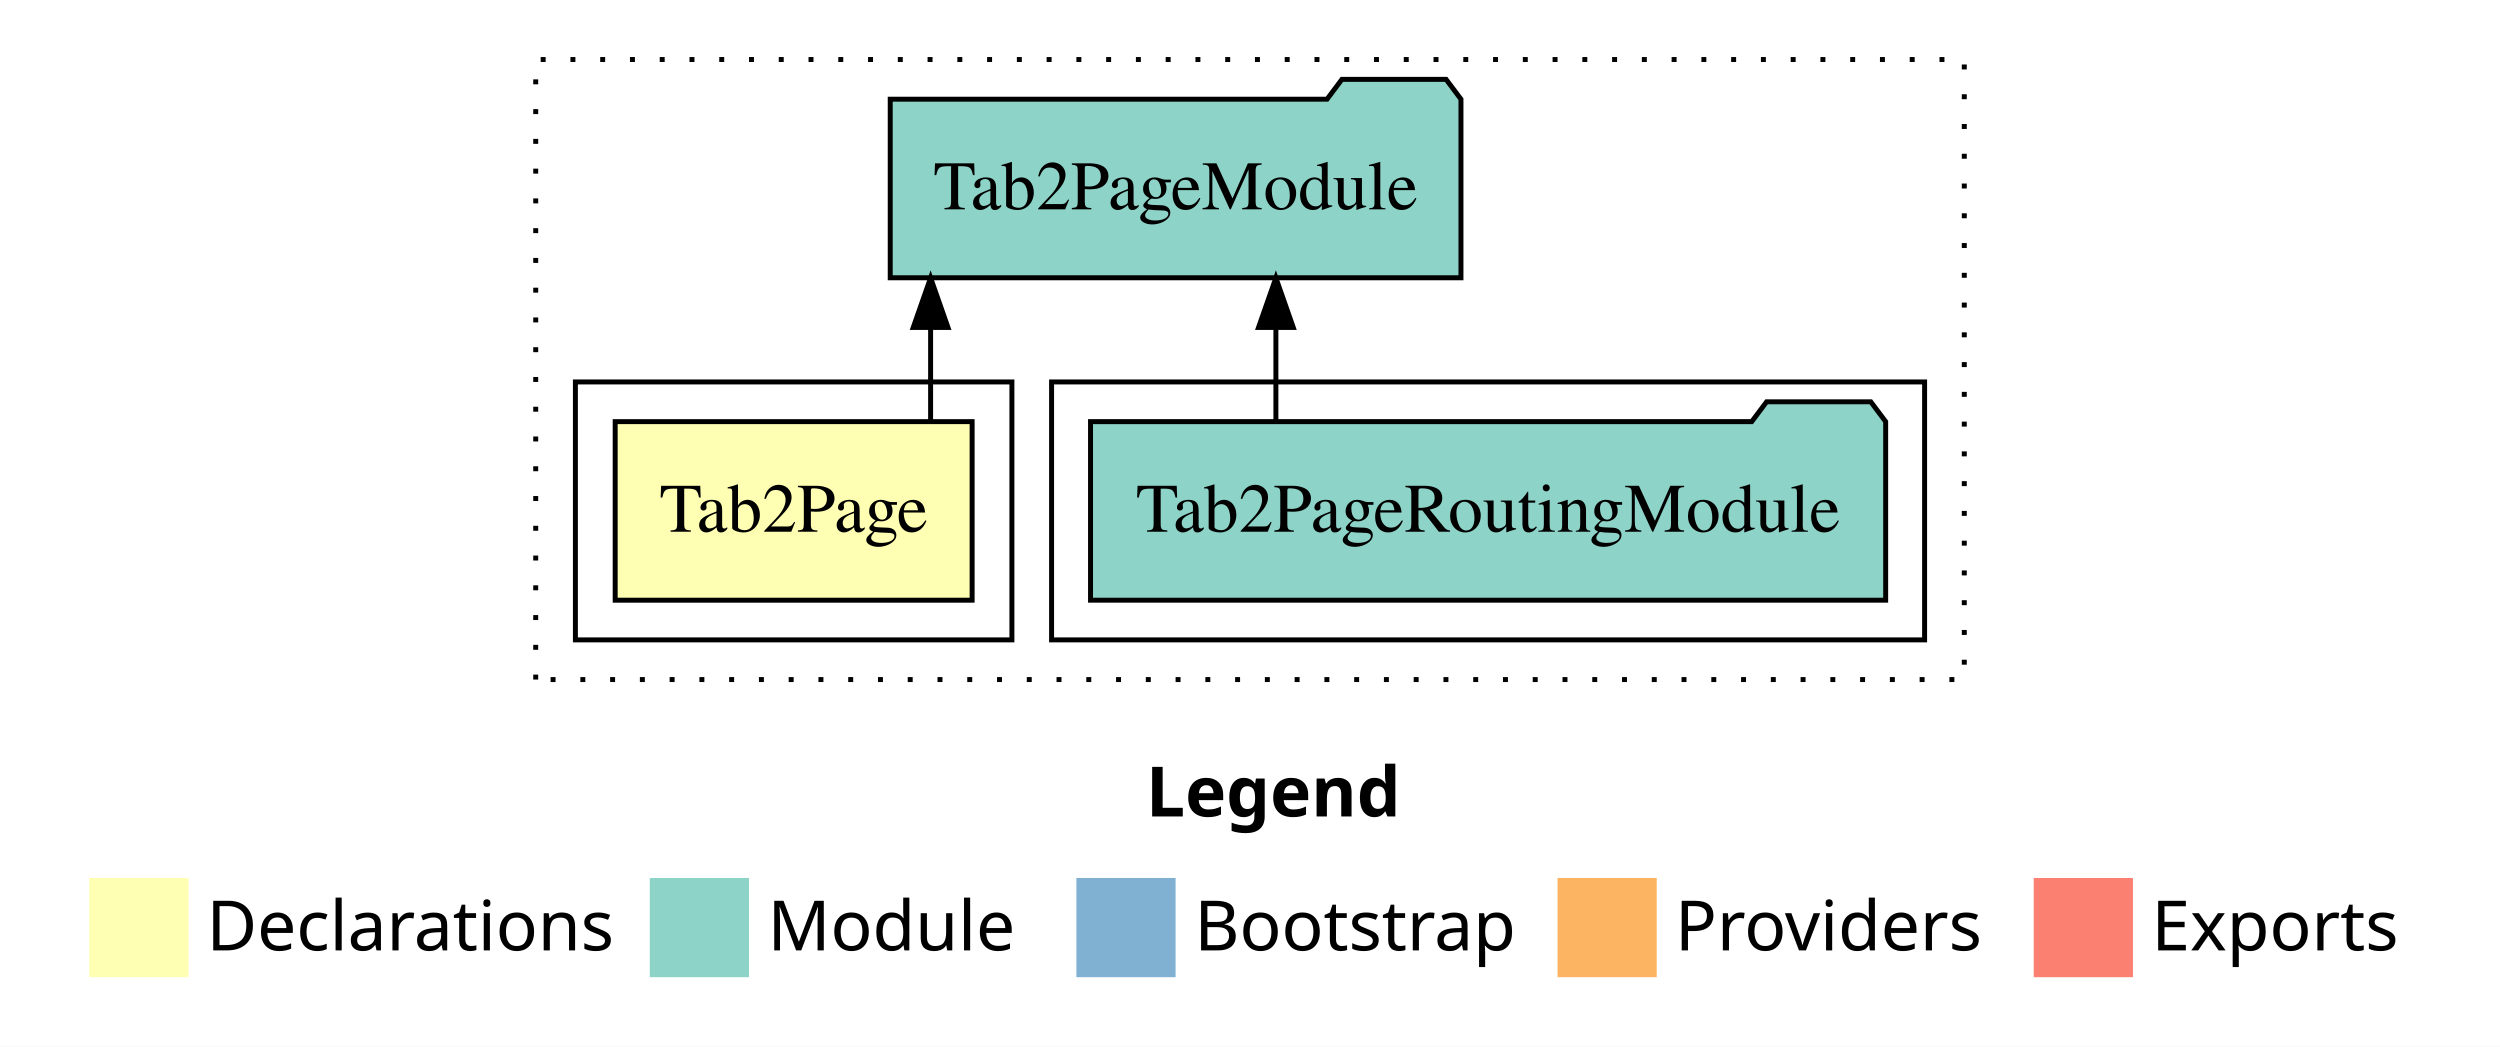
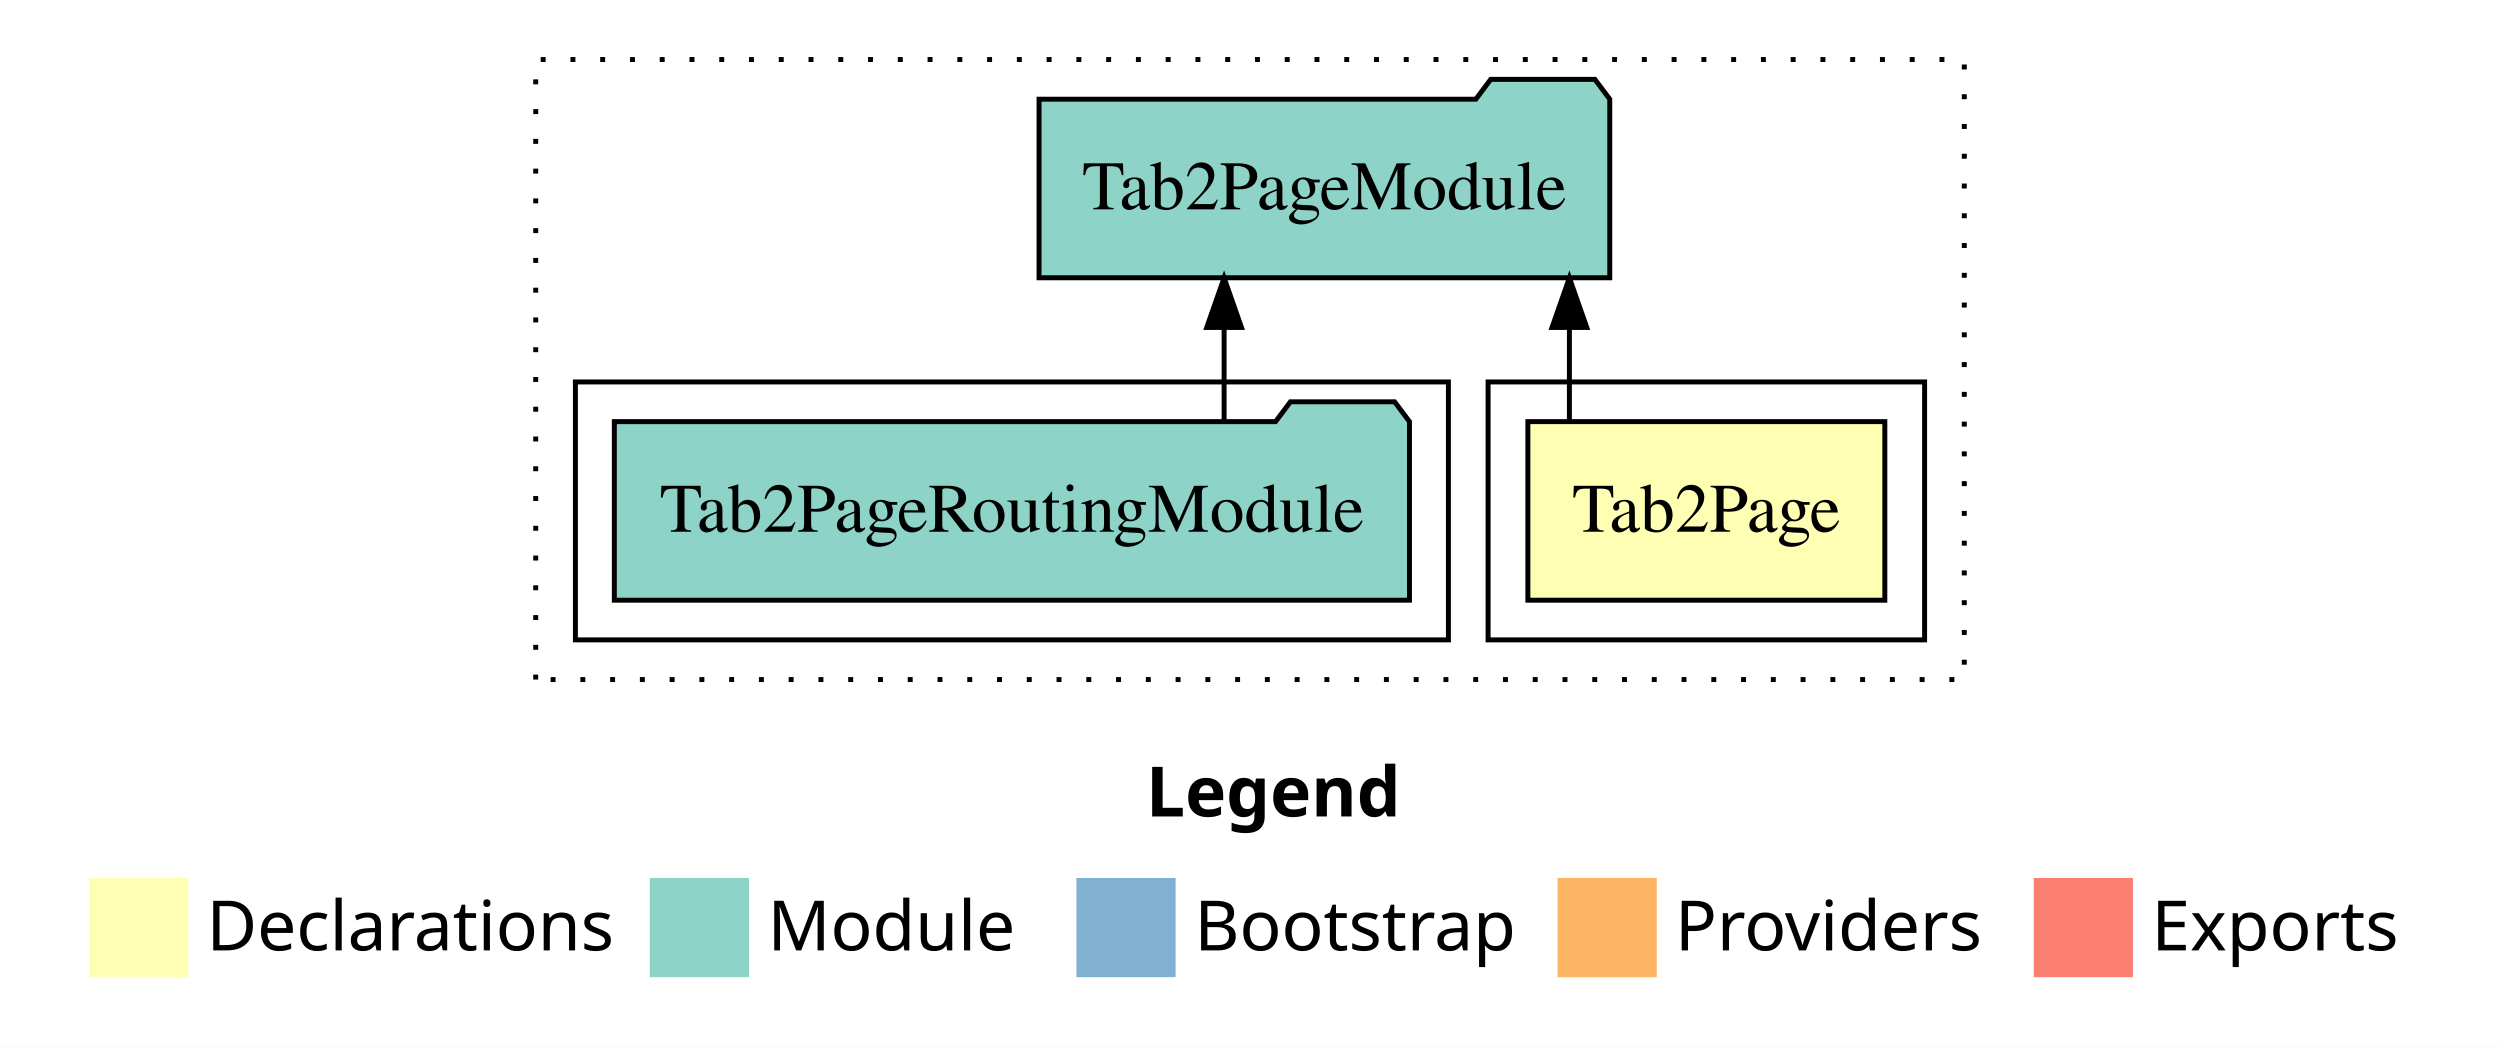
<svg xmlns="http://www.w3.org/2000/svg" width="504pt" height="211pt" viewBox="0.00 0.00 504.00 211.00">
  <g id="graph0" class="graph" transform="scale(1 1) rotate(0) translate(4 207)">
    <polygon fill="white" stroke="transparent" points="-4,4 -4,-207 500,-207 500,4 -4,4" />
    <text text-anchor="start" x="227.01" y="-42.4" font-family="sans-serif" font-weight="bold" font-size="14.00">Legend</text>
    <polygon fill="#ffffb3" stroke="transparent" points="14,-10 14,-30 34,-30 34,-10 14,-10" />
    <text text-anchor="start" x="37.63" y="-15.4" font-family="sans-serif" font-size="14.00">  Declarations</text>
    <polygon fill="#8dd3c7" stroke="transparent" points="127,-10 127,-30 147,-30 147,-10 127,-10" />
    <text text-anchor="start" x="150.73" y="-15.4" font-family="sans-serif" font-size="14.00">  Module</text>
    <polygon fill="#80b1d3" stroke="transparent" points="213,-10 213,-30 233,-30 233,-10 213,-10" />
    <text text-anchor="start" x="236.78" y="-15.4" font-family="sans-serif" font-size="14.00">  Bootstrap</text>
    <polygon fill="#fdb462" stroke="transparent" points="310,-10 310,-30 330,-30 330,-10 310,-10" />
    <text text-anchor="start" x="333.67" y="-15.4" font-family="sans-serif" font-size="14.00">  Providers</text>
    <polygon fill="#fb8072" stroke="transparent" points="406,-10 406,-30 426,-30 426,-10 406,-10" />
    <text text-anchor="start" x="429.73" y="-15.4" font-family="sans-serif" font-size="14.00">  Exports</text>
    <g id="clust1" class="cluster">
      <polygon fill="none" stroke="black" stroke-dasharray="1,5" points="104,-70 104,-195 392,-195 392,-70 104,-70" />
    </g>
+     <g id="clust2" class="cluster">
+       <polygon fill="none" stroke="black" points="296,-78 296,-130 384,-130 384,-78 296,-78" />
+     </g>
    <g id="clust4" class="cluster">
-       <polygon fill="none" stroke="black" points="208,-78 208,-130 384,-130 384,-78 208,-78" />
-     </g>
-     <g id="clust2" class="cluster">
-       <polygon fill="none" stroke="black" points="112,-78 112,-130 200,-130 200,-78 112,-78" />
+       <polygon fill="none" stroke="black" points="112,-78 112,-130 288,-130 288,-78 112,-78" />
    </g>
    <g id="node1" class="node">
-       <polygon fill="#ffffb3" stroke="black" points="191.98,-122 120.02,-122 120.02,-86 191.98,-86 191.98,-122" />
-       <text text-anchor="middle" x="156" y="-99.8" font-family="Times,serif" font-size="14.00">Tab2Page</text>
+       <polygon fill="#ffffb3" stroke="black" points="375.98,-122 304.02,-122 304.02,-86 375.98,-86 375.98,-122" />
+       <text text-anchor="middle" x="340" y="-99.8" font-family="Times,serif" font-size="14.00">Tab2Page</text>
    </g>
    <g id="node2" class="node">
-       <polygon fill="#8dd3c7" stroke="black" points="290.53,-187 287.53,-191 266.53,-191 263.53,-187 175.47,-187 175.47,-151 290.53,-151 290.53,-187" />
-       <text text-anchor="middle" x="233" y="-164.8" font-family="Times,serif" font-size="14.00">Tab2PageModule</text>
+       <polygon fill="#8dd3c7" stroke="black" points="320.53,-187 317.53,-191 296.53,-191 293.53,-187 205.47,-187 205.47,-151 320.53,-151 320.53,-187" />
+       <text text-anchor="middle" x="263" y="-164.8" font-family="Times,serif" font-size="14.00">Tab2PageModule</text>
    </g>
    <g id="edge1" class="edge">
-       <path fill="none" stroke="black" d="M183.61,-122.11C183.61,-122.11 183.61,-140.99 183.61,-140.99" />
-       <polygon fill="black" stroke="black" points="180.11,-140.99 183.61,-150.99 187.11,-140.99 180.11,-140.99" />
+       <path fill="none" stroke="black" d="M312.39,-122.11C312.39,-122.11 312.39,-140.99 312.39,-140.99" />
+       <polygon fill="black" stroke="black" points="308.89,-140.99 312.39,-150.99 315.89,-140.99 308.89,-140.99" />
    </g>
    <g id="node3" class="node">
-       <polygon fill="#8dd3c7" stroke="black" points="376.15,-122 373.15,-126 352.15,-126 349.15,-122 215.85,-122 215.85,-86 376.15,-86 376.15,-122" />
-       <text text-anchor="middle" x="296" y="-99.8" font-family="Times,serif" font-size="14.00">Tab2PageRoutingModule</text>
+       <polygon fill="#8dd3c7" stroke="black" points="280.15,-122 277.15,-126 256.15,-126 253.15,-122 119.85,-122 119.85,-86 280.15,-86 280.15,-122" />
+       <text text-anchor="middle" x="200" y="-99.8" font-family="Times,serif" font-size="14.00">Tab2PageRoutingModule</text>
    </g>
    <g id="edge2" class="edge">
-       <path fill="none" stroke="black" d="M253.22,-122.11C253.22,-122.11 253.22,-140.99 253.22,-140.99" />
-       <polygon fill="black" stroke="black" points="249.72,-140.99 253.22,-150.99 256.72,-140.99 249.72,-140.99" />
+       <path fill="none" stroke="black" d="M242.78,-122.11C242.78,-122.11 242.78,-140.99 242.78,-140.99" />
+       <polygon fill="black" stroke="black" points="239.28,-140.99 242.78,-150.99 246.28,-140.99 239.28,-140.99" />
    </g>
  </g>
</svg>
